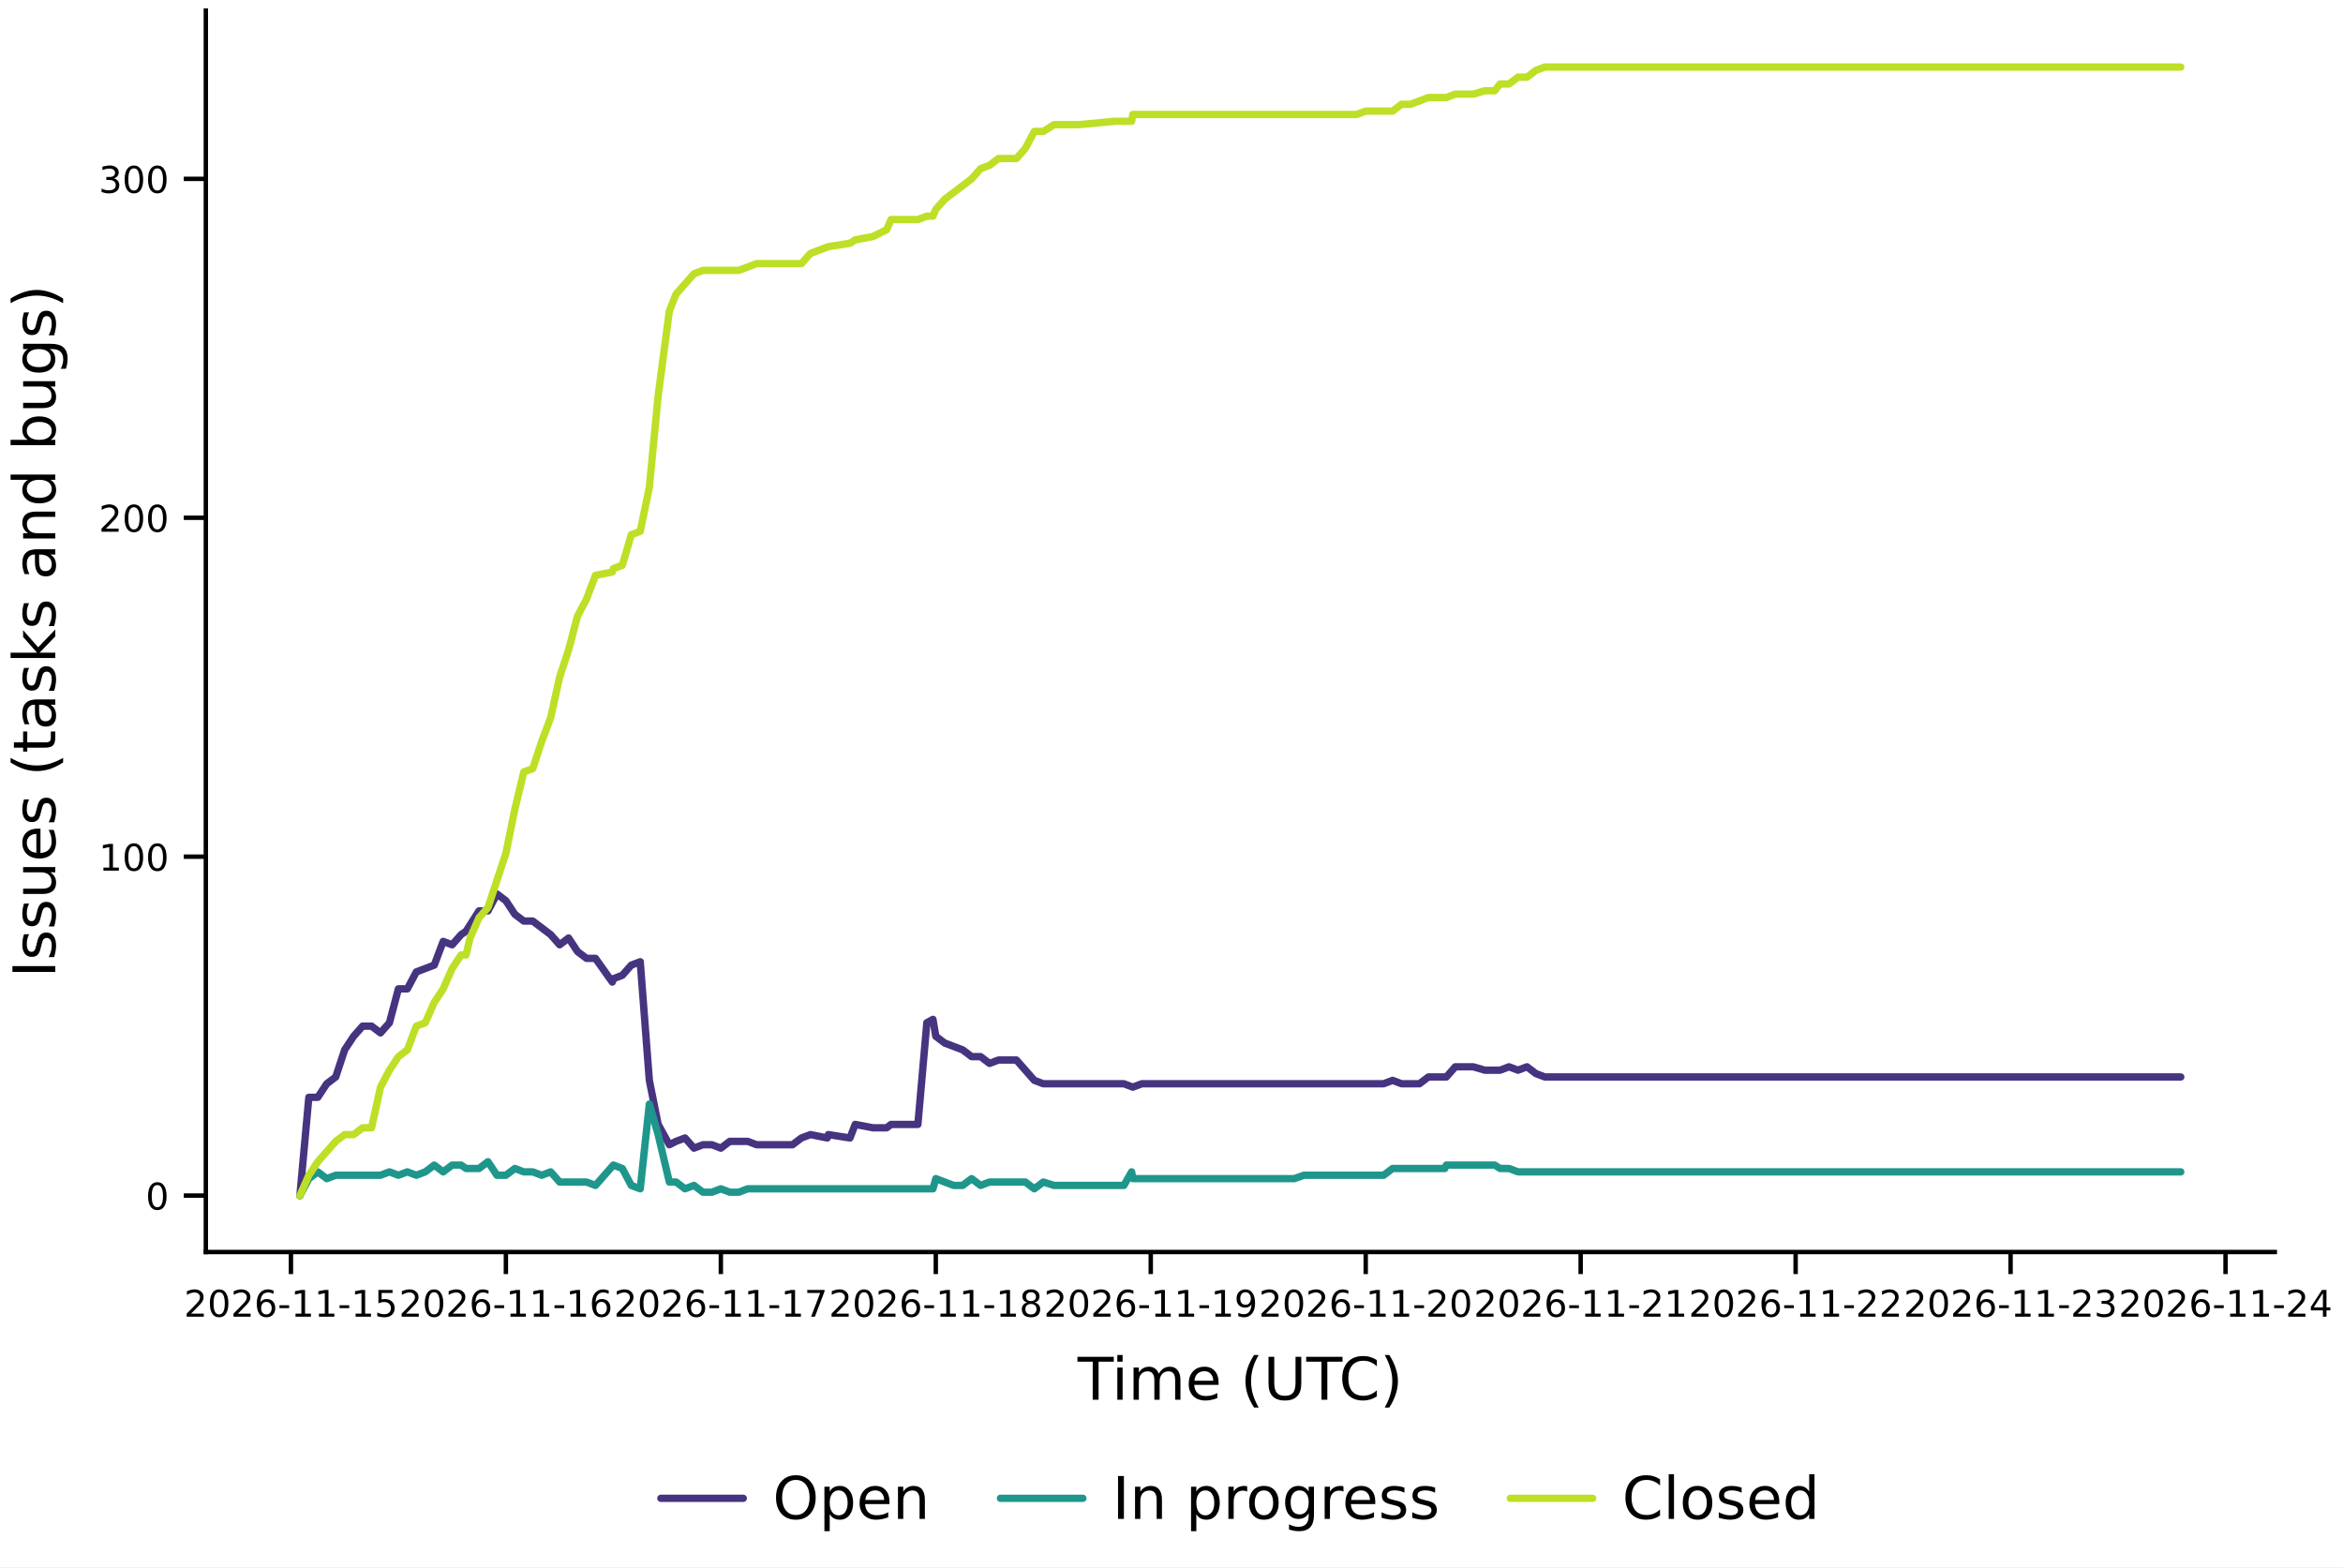
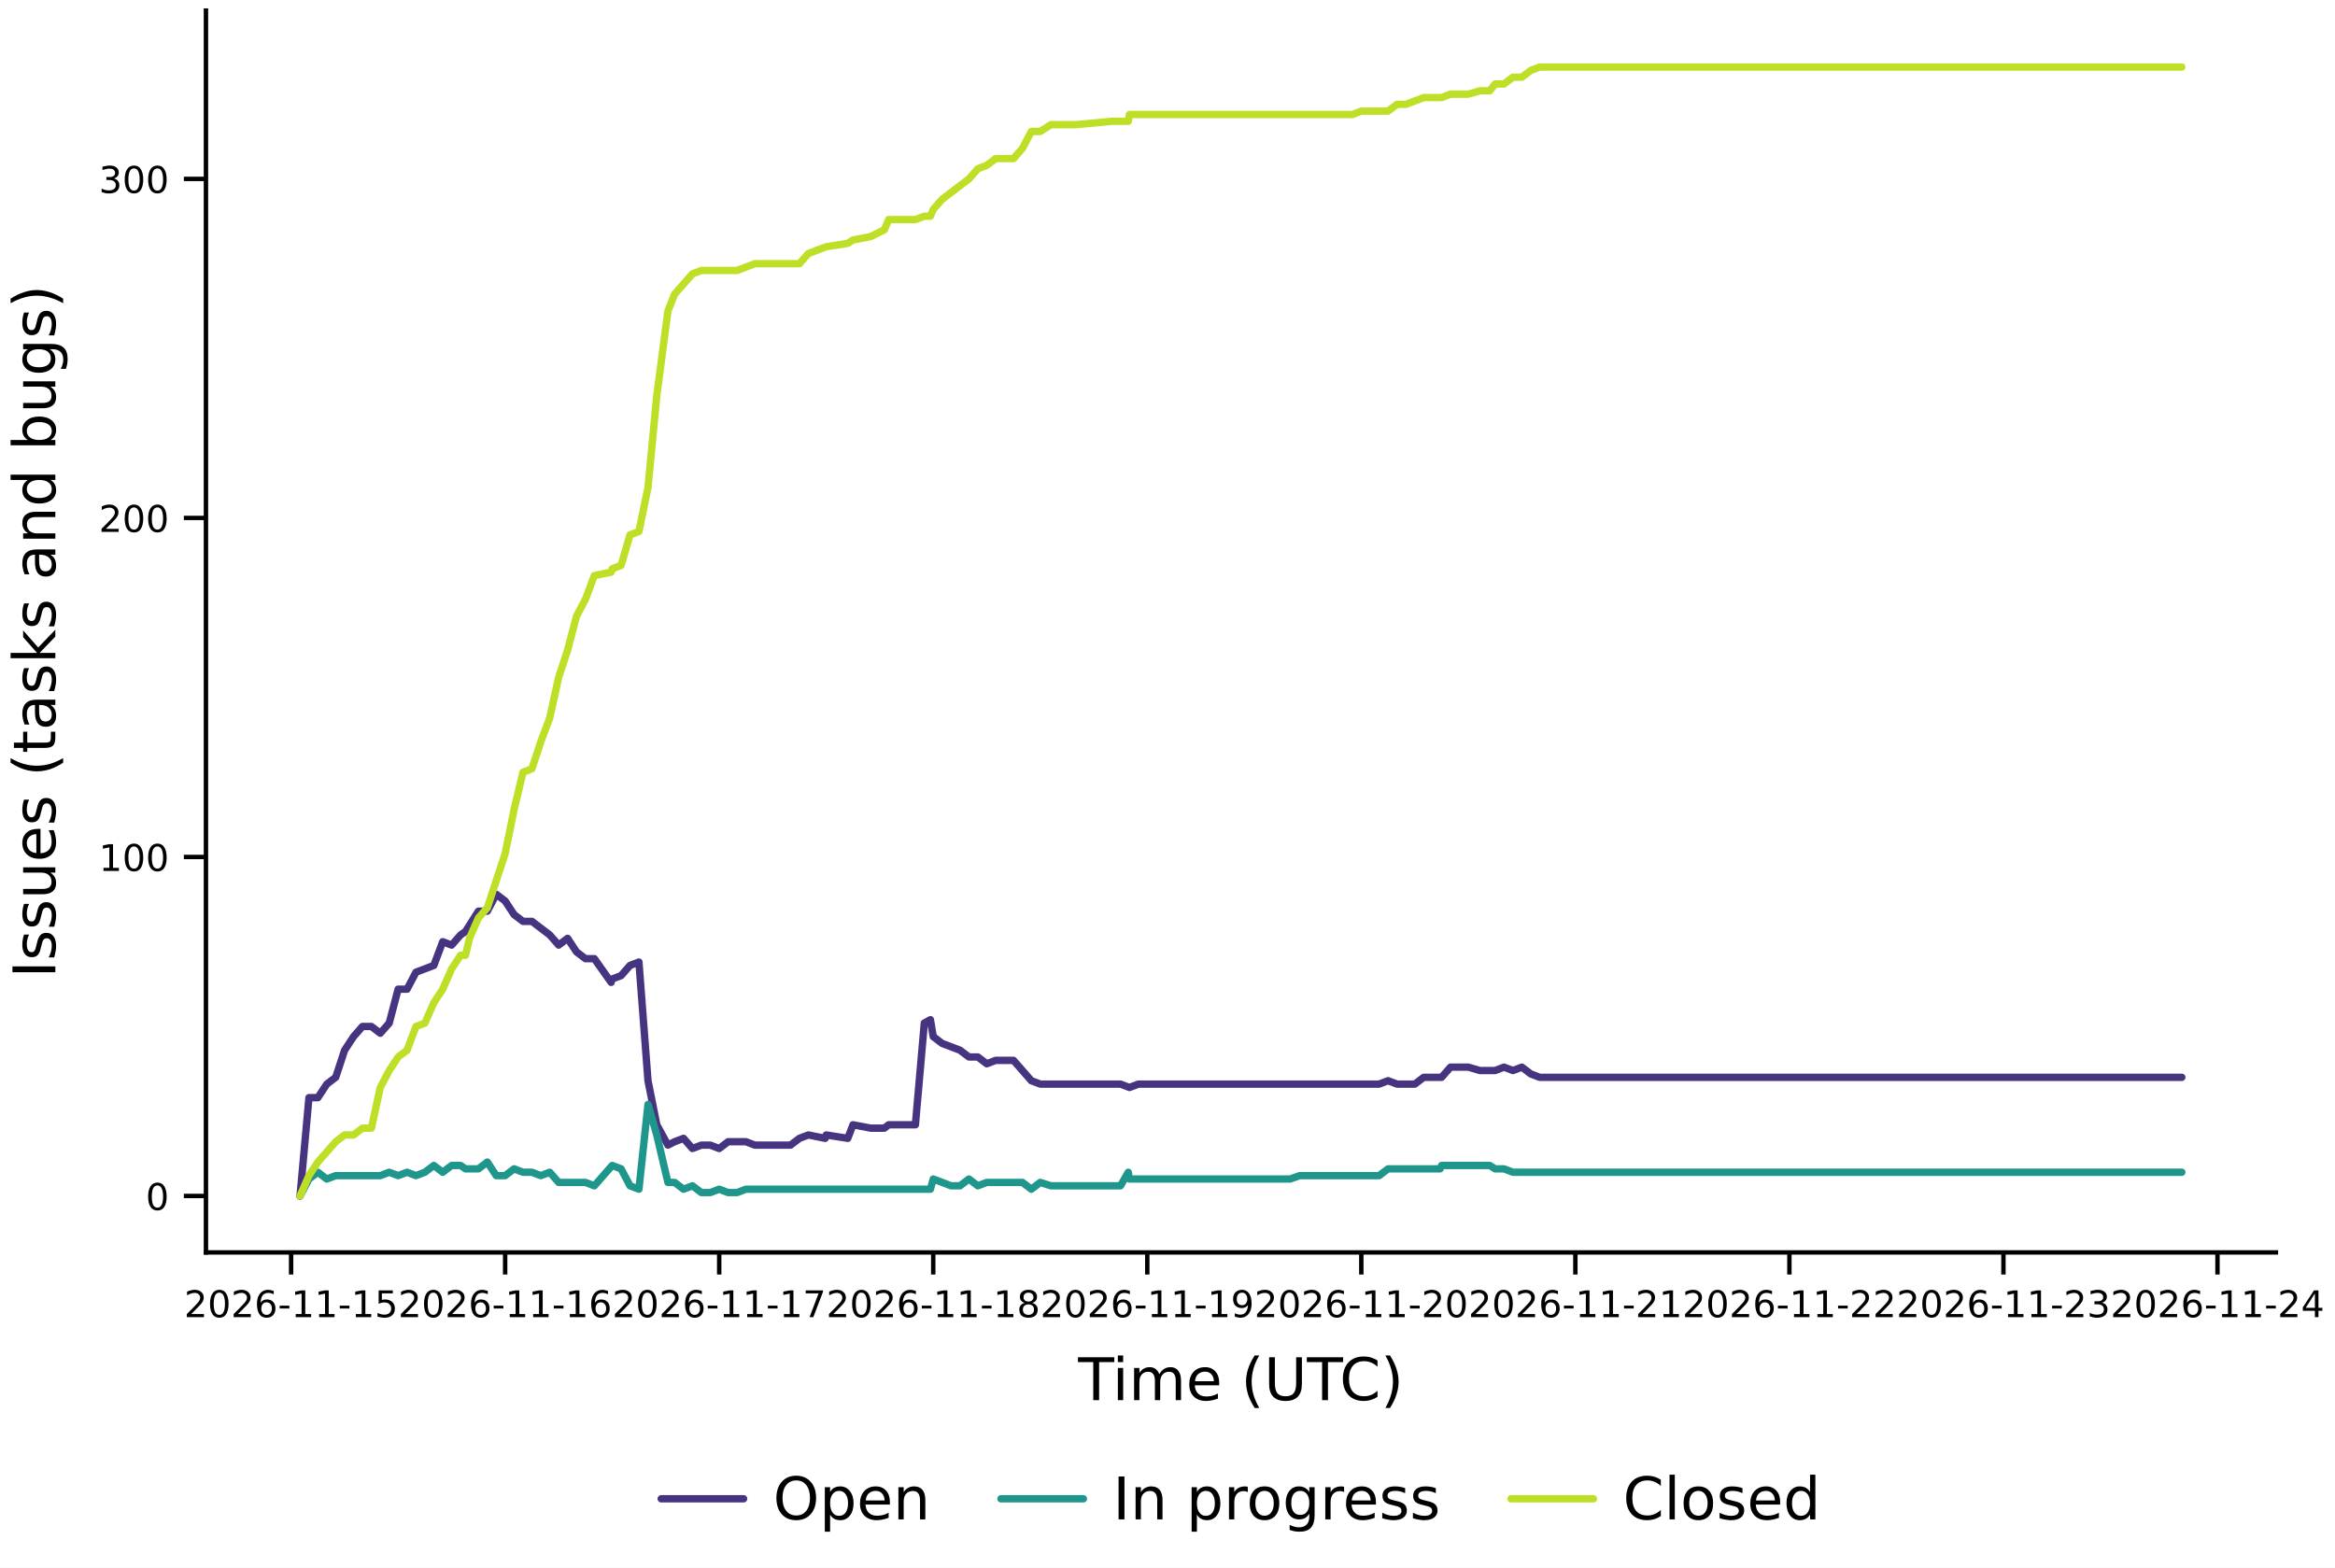
- <svg xmlns="http://www.w3.org/2000/svg" xmlns:xlink="http://www.w3.org/1999/xlink" width="318.528pt" height="213.046pt" viewBox="0 0 318.528 213.046" version="1.1">
+ <svg xmlns="http://www.w3.org/2000/svg" xmlns:xlink="http://www.w3.org/1999/xlink" width="317.287pt" height="213.046pt" viewBox="0 0 317.287 213.046" version="1.1">
  <defs>
    <style type="text/css">*{stroke-linejoin: round; stroke-linecap: butt}</style>
  </defs>
  <g id="figure_1">
    <g id="patch_1">
-       <path d="M 0 213.046  L 318.528 213.046  L 318.528 0  L 0 0  z " style="fill: #ffffff" />
+       <path d="M 0 213.046  L 317.287 213.046  L 317.287 0  L 0 0  z " style="fill: #ffffff" />
    </g>
    <g id="axes_1">
      <g id="patch_2">
        <path d="M 27.984 170.203  L 309.256 170.203  L 309.256 1.44  L 27.984 1.44  z " style="fill: #ffffff" />
      </g>
      <g id="matplotlib.axis_1">
        <g id="xtick_1">
          <g id="line2d_1">
            <defs>
-               <path id="m8cad3fe048" d="M 0 0  L 0 3  " style="stroke: #000000; stroke-width: 0.6" />
+               <path id="m86e98f41b6" d="M 0 0  L 0 3  " style="stroke: #000000; stroke-width: 0.6" />
            </defs>
            <g>
-               <use xlink:href="#m8cad3fe048" x="39.552" y="170.203" style="stroke: #000000; stroke-width: 0.6" />
+               <use xlink:href="#m86e98f41b6" x="39.558" y="170.203" style="stroke: #000000; stroke-width: 0.6" />
            </g>
          </g>
          <g id="text_1">
-             <text style="font-size: 5px; font-family: 'DejaVu Sans', sans-serif; text-anchor: middle" x="39.552" y="179.002" transform="rotate(-0 39.55181 179.0017)">2026-11-15</text>
+             <text style="font-size: 5px; font-family: 'DejaVu Sans', sans-serif; text-anchor: middle" x="39.558" y="179.002" transform="rotate(-0 39.55759 179.0017)">2026-11-15</text>
          </g>
        </g>
        <g id="xtick_2">
          <g id="line2d_2">
            <g>
-               <use xlink:href="#m8cad3fe048" x="68.775" y="170.203" style="stroke: #000000; stroke-width: 0.6" />
+               <use xlink:href="#m86e98f41b6" x="68.642" y="170.203" style="stroke: #000000; stroke-width: 0.6" />
            </g>
          </g>
          <g id="text_2">
-             <text style="font-size: 5px; font-family: 'DejaVu Sans', sans-serif; text-anchor: middle" x="68.775" y="179.002" transform="rotate(-0 68.77482 179.0017)">2026-11-16</text>
+             <text style="font-size: 5px; font-family: 'DejaVu Sans', sans-serif; text-anchor: middle" x="68.642" y="179.002" transform="rotate(-0 68.6421 179.0017)">2026-11-16</text>
          </g>
        </g>
        <g id="xtick_3">
          <g id="line2d_3">
            <g>
-               <use xlink:href="#m8cad3fe048" x="97.998" y="170.203" style="stroke: #000000; stroke-width: 0.6" />
+               <use xlink:href="#m86e98f41b6" x="97.727" y="170.203" style="stroke: #000000; stroke-width: 0.6" />
            </g>
          </g>
          <g id="text_3">
-             <text style="font-size: 5px; font-family: 'DejaVu Sans', sans-serif; text-anchor: middle" x="97.998" y="179.002" transform="rotate(-0 97.99783 179.0017)">2026-11-17</text>
+             <text style="font-size: 5px; font-family: 'DejaVu Sans', sans-serif; text-anchor: middle" x="97.727" y="179.002" transform="rotate(-0 97.72661 179.0017)">2026-11-17</text>
          </g>
        </g>
        <g id="xtick_4">
          <g id="line2d_4">
            <g>
-               <use xlink:href="#m8cad3fe048" x="127.221" y="170.203" style="stroke: #000000; stroke-width: 0.6" />
+               <use xlink:href="#m86e98f41b6" x="126.811" y="170.203" style="stroke: #000000; stroke-width: 0.6" />
            </g>
          </g>
          <g id="text_4">
-             <text style="font-size: 5px; font-family: 'DejaVu Sans', sans-serif; text-anchor: middle" x="127.221" y="179.002" transform="rotate(-0 127.2208 179.0017)">2026-11-18</text>
+             <text style="font-size: 5px; font-family: 'DejaVu Sans', sans-serif; text-anchor: middle" x="126.811" y="179.002" transform="rotate(-0 126.8111 179.0017)">2026-11-18</text>
          </g>
        </g>
        <g id="xtick_5">
          <g id="line2d_5">
            <g>
-               <use xlink:href="#m8cad3fe048" x="156.444" y="170.203" style="stroke: #000000; stroke-width: 0.6" />
+               <use xlink:href="#m86e98f41b6" x="155.896" y="170.203" style="stroke: #000000; stroke-width: 0.6" />
            </g>
          </g>
          <g id="text_5">
-             <text style="font-size: 5px; font-family: 'DejaVu Sans', sans-serif; text-anchor: middle" x="156.444" y="179.002" transform="rotate(-0 156.4438 179.0017)">2026-11-19</text>
+             <text style="font-size: 5px; font-family: 'DejaVu Sans', sans-serif; text-anchor: middle" x="155.896" y="179.002" transform="rotate(-0 155.8956 179.0017)">2026-11-19</text>
          </g>
        </g>
        <g id="xtick_6">
          <g id="line2d_6">
            <g>
-               <use xlink:href="#m8cad3fe048" x="185.667" y="170.203" style="stroke: #000000; stroke-width: 0.6" />
+               <use xlink:href="#m86e98f41b6" x="184.98" y="170.203" style="stroke: #000000; stroke-width: 0.6" />
            </g>
          </g>
          <g id="text_6">
-             <text style="font-size: 5px; font-family: 'DejaVu Sans', sans-serif; text-anchor: middle" x="185.667" y="179.002" transform="rotate(-0 185.6669 179.0017)">2026-11-20</text>
+             <text style="font-size: 5px; font-family: 'DejaVu Sans', sans-serif; text-anchor: middle" x="184.98" y="179.002" transform="rotate(-0 184.9801 179.0017)">2026-11-20</text>
          </g>
        </g>
        <g id="xtick_7">
          <g id="line2d_7">
            <g>
-               <use xlink:href="#m8cad3fe048" x="214.89" y="170.203" style="stroke: #000000; stroke-width: 0.6" />
+               <use xlink:href="#m86e98f41b6" x="214.065" y="170.203" style="stroke: #000000; stroke-width: 0.6" />
            </g>
          </g>
          <g id="text_7">
-             <text style="font-size: 5px; font-family: 'DejaVu Sans', sans-serif; text-anchor: middle" x="214.89" y="179.002" transform="rotate(-0 214.8899 179.0017)">2026-11-21</text>
+             <text style="font-size: 5px; font-family: 'DejaVu Sans', sans-serif; text-anchor: middle" x="214.065" y="179.002" transform="rotate(-0 214.0646 179.0017)">2026-11-21</text>
          </g>
        </g>
        <g id="xtick_8">
          <g id="line2d_8">
            <g>
-               <use xlink:href="#m8cad3fe048" x="244.113" y="170.203" style="stroke: #000000; stroke-width: 0.6" />
+               <use xlink:href="#m86e98f41b6" x="243.149" y="170.203" style="stroke: #000000; stroke-width: 0.6" />
            </g>
          </g>
          <g id="text_8">
-             <text style="font-size: 5px; font-family: 'DejaVu Sans', sans-serif; text-anchor: middle" x="244.113" y="179.002" transform="rotate(-0 244.1129 179.0017)">2026-11-22</text>
+             <text style="font-size: 5px; font-family: 'DejaVu Sans', sans-serif; text-anchor: middle" x="243.149" y="179.002" transform="rotate(-0 243.1492 179.0017)">2026-11-22</text>
          </g>
        </g>
        <g id="xtick_9">
          <g id="line2d_9">
            <g>
-               <use xlink:href="#m8cad3fe048" x="273.336" y="170.203" style="stroke: #000000; stroke-width: 0.6" />
+               <use xlink:href="#m86e98f41b6" x="272.234" y="170.203" style="stroke: #000000; stroke-width: 0.6" />
            </g>
          </g>
          <g id="text_9">
-             <text style="font-size: 5px; font-family: 'DejaVu Sans', sans-serif; text-anchor: middle" x="273.336" y="179.002" transform="rotate(-0 273.3359 179.0017)">2026-11-23</text>
+             <text style="font-size: 5px; font-family: 'DejaVu Sans', sans-serif; text-anchor: middle" x="272.234" y="179.002" transform="rotate(-0 272.2337 179.0017)">2026-11-23</text>
          </g>
        </g>
        <g id="xtick_10">
          <g id="line2d_10">
            <g>
-               <use xlink:href="#m8cad3fe048" x="302.559" y="170.203" style="stroke: #000000; stroke-width: 0.6" />
+               <use xlink:href="#m86e98f41b6" x="301.318" y="170.203" style="stroke: #000000; stroke-width: 0.6" />
            </g>
          </g>
          <g id="text_10">
-             <text style="font-size: 5px; font-family: 'DejaVu Sans', sans-serif; text-anchor: middle" x="302.559" y="179.002" transform="rotate(-0 302.5589 179.0017)">2026-11-24</text>
+             <text style="font-size: 5px; font-family: 'DejaVu Sans', sans-serif; text-anchor: middle" x="301.318" y="179.002" transform="rotate(-0 301.3182 179.0017)">2026-11-24</text>
          </g>
        </g>
        <g id="text_11">
          <text style="font-size: 8px; font-family: 'DejaVu Sans', sans-serif; text-anchor: middle" x="168.62" y="190.282" transform="rotate(-0 168.6201 190.2816)">Time (UTC)</text>
        </g>
      </g>
      <g id="matplotlib.axis_2">
        <g id="ytick_1">
          <g id="line2d_11">
            <defs>
-               <path id="mad2ebeeed0" d="M 0 0  L -3 0  " style="stroke: #000000; stroke-width: 0.6" />
+               <path id="ma8ce9797fe" d="M 0 0  L -3 0  " style="stroke: #000000; stroke-width: 0.6" />
            </defs>
            <g>
-               <use xlink:href="#mad2ebeeed0" x="27.984" y="162.532" style="stroke: #000000; stroke-width: 0.6" />
+               <use xlink:href="#ma8ce9797fe" x="27.984" y="162.532" style="stroke: #000000; stroke-width: 0.6" />
            </g>
          </g>
          <g id="text_12">
            <text style="font-size: 5px; font-family: 'DejaVu Sans', sans-serif; text-anchor: end" x="22.984" y="164.431" transform="rotate(-0 22.98438 164.4312)">0</text>
          </g>
        </g>
        <g id="ytick_2">
          <g id="line2d_12">
            <g>
-               <use xlink:href="#mad2ebeeed0" x="27.984" y="116.46" style="stroke: #000000; stroke-width: 0.6" />
+               <use xlink:href="#ma8ce9797fe" x="27.984" y="116.46" style="stroke: #000000; stroke-width: 0.6" />
            </g>
          </g>
          <g id="text_13">
            <text style="font-size: 5px; font-family: 'DejaVu Sans', sans-serif; text-anchor: end" x="22.984" y="118.359" transform="rotate(-0 22.98438 118.3589)">100</text>
          </g>
        </g>
        <g id="ytick_3">
          <g id="line2d_13">
            <g>
-               <use xlink:href="#mad2ebeeed0" x="27.984" y="70.387" style="stroke: #000000; stroke-width: 0.6" />
+               <use xlink:href="#ma8ce9797fe" x="27.984" y="70.387" style="stroke: #000000; stroke-width: 0.6" />
            </g>
          </g>
          <g id="text_14">
            <text style="font-size: 5px; font-family: 'DejaVu Sans', sans-serif; text-anchor: end" x="22.984" y="72.287" transform="rotate(-0 22.98438 72.28662)">200</text>
          </g>
        </g>
        <g id="ytick_4">
          <g id="line2d_14">
            <g>
-               <use xlink:href="#mad2ebeeed0" x="27.984" y="24.315" style="stroke: #000000; stroke-width: 0.6" />
+               <use xlink:href="#ma8ce9797fe" x="27.984" y="24.315" style="stroke: #000000; stroke-width: 0.6" />
            </g>
          </g>
          <g id="text_15">
            <text style="font-size: 5px; font-family: 'DejaVu Sans', sans-serif; text-anchor: end" x="22.984" y="26.214" transform="rotate(-0 22.98438 26.21431)">300</text>
          </g>
        </g>
        <g id="text_16">
          <text style="font-size: 8px; font-family: 'DejaVu Sans', sans-serif; text-anchor: middle" x="7.519" y="85.821" transform="rotate(-90 7.51875 85.82143)">Issues (tasks and bugs)</text>
        </g>
      </g>
      <g id="line2d_15">
-         <path d="M 40.769 162.532  L 41.987 149.171  L 43.205 149.171  L 44.422 147.328  L 45.64 146.407  L 46.858 142.721  L 48.075 140.878  L 49.293 139.496  L 50.51 139.496  L 51.728 140.417  L 52.946 139.035  L 54.163 134.428  L 55.381 134.428  L 56.599 132.124  L 59.034 131.203  L 60.251 127.978  L 61.469 128.438  L 62.687 127.056  L 63.356 126.595  L 65.122 123.831  L 66.34 123.831  L 67.557 121.527  L 68.775 122.449  L 69.992 124.292  L 71.21 125.213  L 72.428 125.213  L 74.863 127.056  L 76.081 128.438  L 77.298 127.517  L 78.516 129.36  L 79.733 130.281  L 80.951 130.281  L 83.244 133.506  L 83.386 133.046  L 84.604 132.585  L 85.822 131.203  L 87.039 130.742  L 88.277 146.867  L 89.474 152.857  L 90.996 155.621  L 91.91 155.16  L 93.127 154.7  L 94.345 156.082  L 95.563 155.621  L 96.78 155.621  L 97.998 156.082  L 99.215 155.16  L 101.651 155.16  L 102.868 155.621  L 107.739 155.621  L 108.956 154.7  L 110.174 154.239  L 112.467 154.7  L 112.609 154.239  L 115.552 154.7  L 116.262 152.857  L 118.697 153.317  L 120.544 153.317  L 121.133 152.857  L 124.786 152.857  L 126.003 139.035  L 126.835 138.574  L 127.221 140.878  L 128.438 141.799  L 130.874 142.721  L 132.091 143.642  L 133.309 143.642  L 134.527 144.564  L 135.744 144.103  L 138.179 144.103  L 140.615 146.867  L 141.832 147.328  L 152.791 147.328  L 154.009 147.789  L 155.226 147.328  L 188.102 147.328  L 189.32 146.867  L 190.537 147.328  L 192.973 147.328  L 194.19 146.407  L 196.625 146.407  L 197.843 145.024  L 200.278 145.024  L 201.861 145.485  L 203.931 145.485  L 205.149 145.024  L 206.366 145.485  L 207.584 145.024  L 208.802 145.946  L 210.019 146.407  L 296.471 146.407  L 296.471 146.407  " clip-path="url(#paf09bd4a26)" style="fill: none; stroke: #463480; stroke-linecap: round" />
+         <path d="M 40.769 162.532  L 41.981 149.171  L 43.193 149.171  L 44.405 147.328  L 45.617 146.407  L 46.829 142.721  L 48.041 140.878  L 49.252 139.496  L 50.464 139.496  L 51.676 140.417  L 52.888 139.035  L 54.1 134.428  L 55.312 134.428  L 56.524 132.124  L 58.947 131.203  L 60.159 127.978  L 61.371 128.438  L 62.583 127.056  L 63.249 126.595  L 65.007 123.831  L 66.218 123.831  L 67.43 121.527  L 68.642 122.449  L 69.854 124.292  L 71.066 125.213  L 72.278 125.213  L 74.701 127.056  L 75.913 128.438  L 77.125 127.517  L 78.337 129.36  L 79.549 130.281  L 80.761 130.281  L 83.043 133.506  L 83.184 133.046  L 84.396 132.585  L 85.608 131.203  L 86.82 130.742  L 88.052 146.867  L 89.244 152.857  L 90.758 155.621  L 91.667 155.16  L 92.879 154.7  L 94.091 156.082  L 95.303 155.621  L 96.515 155.621  L 97.727 156.082  L 98.938 155.16  L 101.362 155.16  L 102.574 155.621  L 107.421 155.621  L 108.633 154.7  L 109.845 154.239  L 112.127 154.7  L 112.269 154.239  L 115.198 154.7  L 115.904 152.857  L 118.328 153.317  L 120.166 153.317  L 120.752 152.857  L 124.387 152.857  L 125.599 139.035  L 126.427 138.574  L 126.811 140.878  L 128.023 141.799  L 130.447 142.721  L 131.659 143.642  L 132.87 143.642  L 134.082 144.564  L 135.294 144.103  L 137.718 144.103  L 140.142 146.867  L 141.353 147.328  L 152.26 147.328  L 153.472 147.789  L 154.684 147.328  L 187.404 147.328  L 188.616 146.867  L 189.828 147.328  L 192.251 147.328  L 193.463 146.407  L 195.887 146.407  L 197.099 145.024  L 199.522 145.024  L 201.098 145.485  L 203.158 145.485  L 204.37 145.024  L 205.582 145.485  L 206.794 145.024  L 208.005 145.946  L 209.217 146.407  L 296.471 146.407  L 296.471 146.407  " clip-path="url(#pc32f3128f7)" style="fill: none; stroke: #463480; stroke-linecap: round" />
      </g>
      <g id="line2d_16">
-         <path d="M 40.769 162.532  L 41.987 160.228  L 43.205 159.307  L 44.422 160.228  L 45.64 159.767  L 51.728 159.767  L 52.946 159.307  L 54.163 159.767  L 55.381 159.307  L 56.599 159.767  L 57.816 159.307  L 59.034 158.385  L 60.251 159.307  L 61.469 158.385  L 62.687 158.385  L 63.356 158.846  L 65.122 158.846  L 66.34 157.925  L 67.557 159.767  L 68.775 159.767  L 69.992 158.846  L 71.21 159.307  L 72.428 159.307  L 73.645 159.767  L 74.863 159.307  L 76.081 160.689  L 79.733 160.689  L 80.951 161.15  L 83.386 158.385  L 84.604 158.846  L 85.822 161.15  L 87.039 161.61  L 88.277 150.092  L 89.474 154.239  L 90.996 160.689  L 91.91 160.689  L 93.127 161.61  L 94.345 161.15  L 95.563 162.071  L 96.78 162.071  L 97.998 161.61  L 99.215 162.071  L 100.433 162.071  L 101.651 161.61  L 126.835 161.61  L 127.221 160.228  L 129.656 161.15  L 130.874 161.15  L 132.091 160.228  L 133.309 161.15  L 134.527 160.689  L 139.397 160.689  L 140.615 161.61  L 141.832 160.689  L 143.293 161.15  L 152.791 161.15  L 153.846 159.307  L 154.009 160.228  L 175.946 160.228  L 177.265 159.767  L 188.102 159.767  L 189.32 158.846  L 196.423 158.846  L 196.625 158.385  L 203.201 158.385  L 203.931 158.846  L 205.149 158.846  L 206.366 159.307  L 296.471 159.307  L 296.471 159.307  " clip-path="url(#paf09bd4a26)" style="fill: none; stroke: #1f968b; stroke-linecap: round" />
+         <path d="M 40.769 162.532  L 41.981 160.228  L 43.193 159.307  L 44.405 160.228  L 45.617 159.767  L 51.676 159.767  L 52.888 159.307  L 54.1 159.767  L 55.312 159.307  L 56.524 159.767  L 57.735 159.307  L 58.947 158.385  L 60.159 159.307  L 61.371 158.385  L 62.583 158.385  L 63.249 158.846  L 65.007 158.846  L 66.218 157.925  L 67.43 159.767  L 68.642 159.767  L 69.854 158.846  L 71.066 159.307  L 72.278 159.307  L 73.49 159.767  L 74.701 159.307  L 75.913 160.689  L 79.549 160.689  L 80.761 161.15  L 83.184 158.385  L 84.396 158.846  L 85.608 161.15  L 86.82 161.61  L 88.052 150.092  L 89.244 154.239  L 90.758 160.689  L 91.667 160.689  L 92.879 161.61  L 94.091 161.15  L 95.303 162.071  L 96.515 162.071  L 97.727 161.61  L 98.938 162.071  L 100.15 162.071  L 101.362 161.61  L 126.427 161.61  L 126.811 160.228  L 129.235 161.15  L 130.447 161.15  L 131.659 160.228  L 132.87 161.15  L 134.082 160.689  L 138.93 160.689  L 140.142 161.61  L 141.353 160.689  L 142.808 161.15  L 152.26 161.15  L 153.31 159.307  L 153.472 160.228  L 175.305 160.228  L 176.618 159.767  L 187.404 159.767  L 188.616 158.846  L 195.685 158.846  L 195.887 158.385  L 202.431 158.385  L 203.158 158.846  L 204.37 158.846  L 205.582 159.307  L 296.471 159.307  L 296.471 159.307  " clip-path="url(#pc32f3128f7)" style="fill: none; stroke: #1f968b; stroke-linecap: round" />
      </g>
      <g id="line2d_17">
-         <path d="M 40.769 162.532  L 41.987 159.767  L 43.205 157.925  L 45.64 155.16  L 46.858 154.239  L 48.075 154.239  L 49.293 153.317  L 50.51 153.317  L 51.728 147.789  L 52.946 145.485  L 54.163 143.642  L 55.381 142.721  L 56.599 139.496  L 57.816 139.035  L 59.034 136.271  L 60.251 134.428  L 61.469 131.663  L 62.687 129.82  L 63.356 129.82  L 63.904 127.517  L 65.122 124.753  L 66.34 123.37  L 68.775 115.999  L 69.992 110.009  L 71.21 104.941  L 72.428 104.481  L 73.645 100.795  L 74.863 97.57  L 76.081 92.041  L 77.298 88.355  L 78.516 83.748  L 79.733 81.445  L 80.951 78.22  L 83.244 77.759  L 83.386 77.298  L 84.604 76.837  L 85.822 72.691  L 87.039 72.23  L 88.277 66.241  L 89.474 53.801  L 90.996 42.283  L 91.91 39.979  L 94.345 37.215  L 95.563 36.754  L 100.433 36.754  L 102.868 35.833  L 108.956 35.833  L 110.174 34.451  L 112.609 33.529  L 115.552 33.069  L 116.262 32.608  L 118.697 32.147  L 120.544 31.226  L 121.133 29.844  L 124.786 29.844  L 126.003 29.383  L 126.835 29.383  L 127.221 28.461  L 128.438 27.079  L 132.091 24.315  L 133.309 22.933  L 134.527 22.472  L 135.744 21.551  L 138.179 21.551  L 139.397 20.168  L 140.615 17.865  L 141.832 17.865  L 143.293 16.943  L 146.703 16.943  L 151.573 16.483  L 153.846 16.483  L 154.009 15.561  L 184.449 15.561  L 185.667 15.1  L 189.32 15.1  L 190.537 14.179  L 191.755 14.179  L 194.19 13.258  L 196.625 13.258  L 197.843 12.797  L 200.278 12.797  L 201.861 12.336  L 203.201 12.336  L 203.931 11.415  L 205.149 11.415  L 206.366 10.493  L 207.584 10.493  L 208.802 9.572  L 210.019 9.111  L 296.471 9.111  L 296.471 9.111  " clip-path="url(#paf09bd4a26)" style="fill: none; stroke: #bddf26; stroke-linecap: round" />
+         <path d="M 40.769 162.532  L 41.981 159.767  L 43.193 157.925  L 45.617 155.16  L 46.829 154.239  L 48.041 154.239  L 49.252 153.317  L 50.464 153.317  L 51.676 147.789  L 52.888 145.485  L 54.1 143.642  L 55.312 142.721  L 56.524 139.496  L 57.735 139.035  L 58.947 136.271  L 60.159 134.428  L 61.371 131.663  L 62.583 129.82  L 63.249 129.82  L 63.795 127.517  L 65.007 124.753  L 66.218 123.37  L 68.642 115.999  L 69.854 110.009  L 71.066 104.941  L 72.278 104.481  L 73.49 100.795  L 74.701 97.57  L 75.913 92.041  L 77.125 88.355  L 78.337 83.748  L 79.549 81.445  L 80.761 78.22  L 83.043 77.759  L 83.184 77.298  L 84.396 76.837  L 85.608 72.691  L 86.82 72.23  L 88.052 66.241  L 89.244 53.801  L 90.758 42.283  L 91.667 39.979  L 94.091 37.215  L 95.303 36.754  L 100.15 36.754  L 102.574 35.833  L 108.633 35.833  L 109.845 34.451  L 112.269 33.529  L 115.198 33.069  L 115.904 32.608  L 118.328 32.147  L 120.166 31.226  L 120.752 29.844  L 124.387 29.844  L 125.599 29.383  L 126.427 29.383  L 126.811 28.461  L 128.023 27.079  L 131.659 24.315  L 132.87 22.933  L 134.082 22.472  L 135.294 21.551  L 137.718 21.551  L 138.93 20.168  L 140.142 17.865  L 141.353 17.865  L 142.808 16.943  L 146.201 16.943  L 151.048 16.483  L 153.31 16.483  L 153.472 15.561  L 183.768 15.561  L 184.98 15.1  L 188.616 15.1  L 189.828 14.179  L 191.039 14.179  L 193.463 13.258  L 195.887 13.258  L 197.099 12.797  L 199.522 12.797  L 201.098 12.336  L 202.431 12.336  L 203.158 11.415  L 204.37 11.415  L 205.582 10.493  L 206.794 10.493  L 208.005 9.572  L 209.217 9.111  L 296.471 9.111  L 296.471 9.111  " clip-path="url(#pc32f3128f7)" style="fill: none; stroke: #bddf26; stroke-linecap: round" />
      </g>
      <g id="patch_3">
        <path d="M 27.984 170.203  L 27.984 1.44  " style="fill: none; stroke: #000000; stroke-width: 0.6; stroke-linejoin: miter; stroke-linecap: square" />
      </g>
      <g id="patch_4">
        <path d="M 27.984 170.203  L 309.256 170.203  " style="fill: none; stroke: #000000; stroke-width: 0.6; stroke-linejoin: miter; stroke-linecap: square" />
      </g>
      <g id="legend_1">
        <g id="line2d_18">
          <path d="M 89.846 203.684  L 95.446 203.684  L 101.046 203.684  " style="fill: none; stroke: #463480; stroke-linecap: round" />
        </g>
        <g id="text_17">
          <text style="font-size: 8px; font-family: 'DejaVu Sans', sans-serif; text-anchor: start" x="105.046" y="206.484" transform="rotate(-0 105.0457 206.4837)">Open</text>
        </g>
        <g id="line2d_19">
          <path d="M 136.014 203.684  L 141.614 203.684  L 147.214 203.684  " style="fill: none; stroke: #1f968b; stroke-linecap: round" />
        </g>
        <g id="text_18">
          <text style="font-size: 8px; font-family: 'DejaVu Sans', sans-serif; text-anchor: start" x="151.214" y="206.484" transform="rotate(-0 151.2145 206.4837)">In progress</text>
        </g>
        <g id="line2d_20">
          <path d="M 205.322 203.684  L 210.922 203.684  L 216.522 203.684  " style="fill: none; stroke: #bddf26; stroke-linecap: round" />
        </g>
        <g id="text_19">
          <text style="font-size: 8px; font-family: 'DejaVu Sans', sans-serif; text-anchor: start" x="220.522" y="206.484" transform="rotate(-0 220.522 206.4837)">Closed</text>
        </g>
      </g>
    </g>
  </g>
  <defs>
-     <clipPath id="paf09bd4a26">
+     <clipPath id="pc32f3128f7">
      <rect x="27.984" y="1.44" width="281.271" height="168.763" />
    </clipPath>
  </defs>
</svg>
